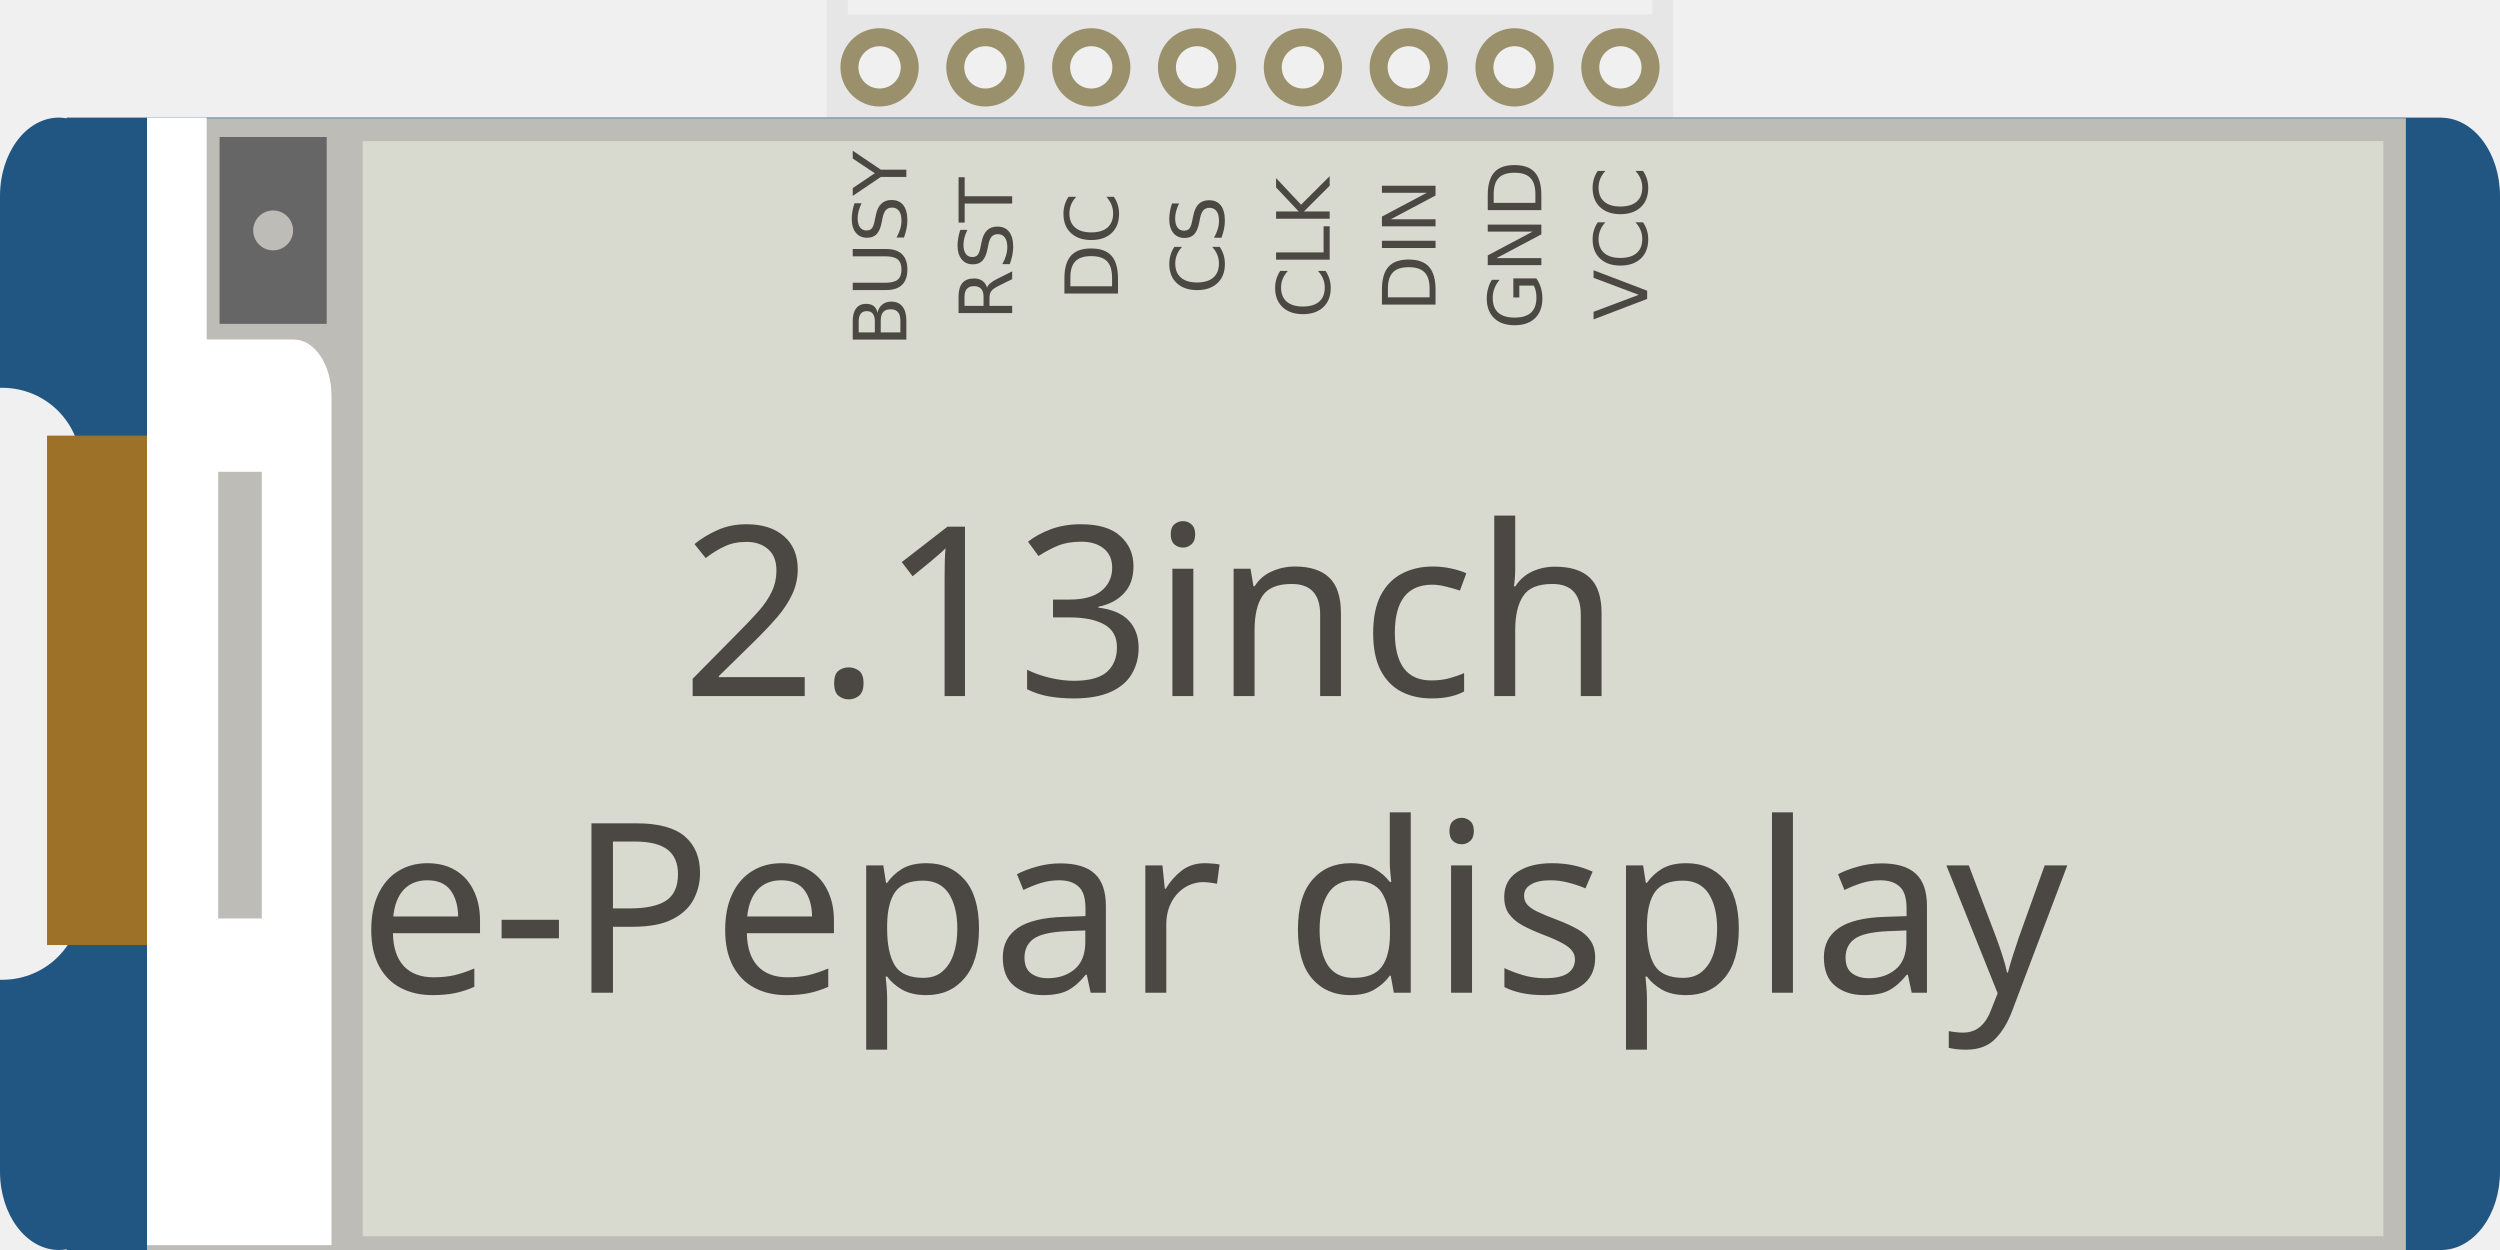
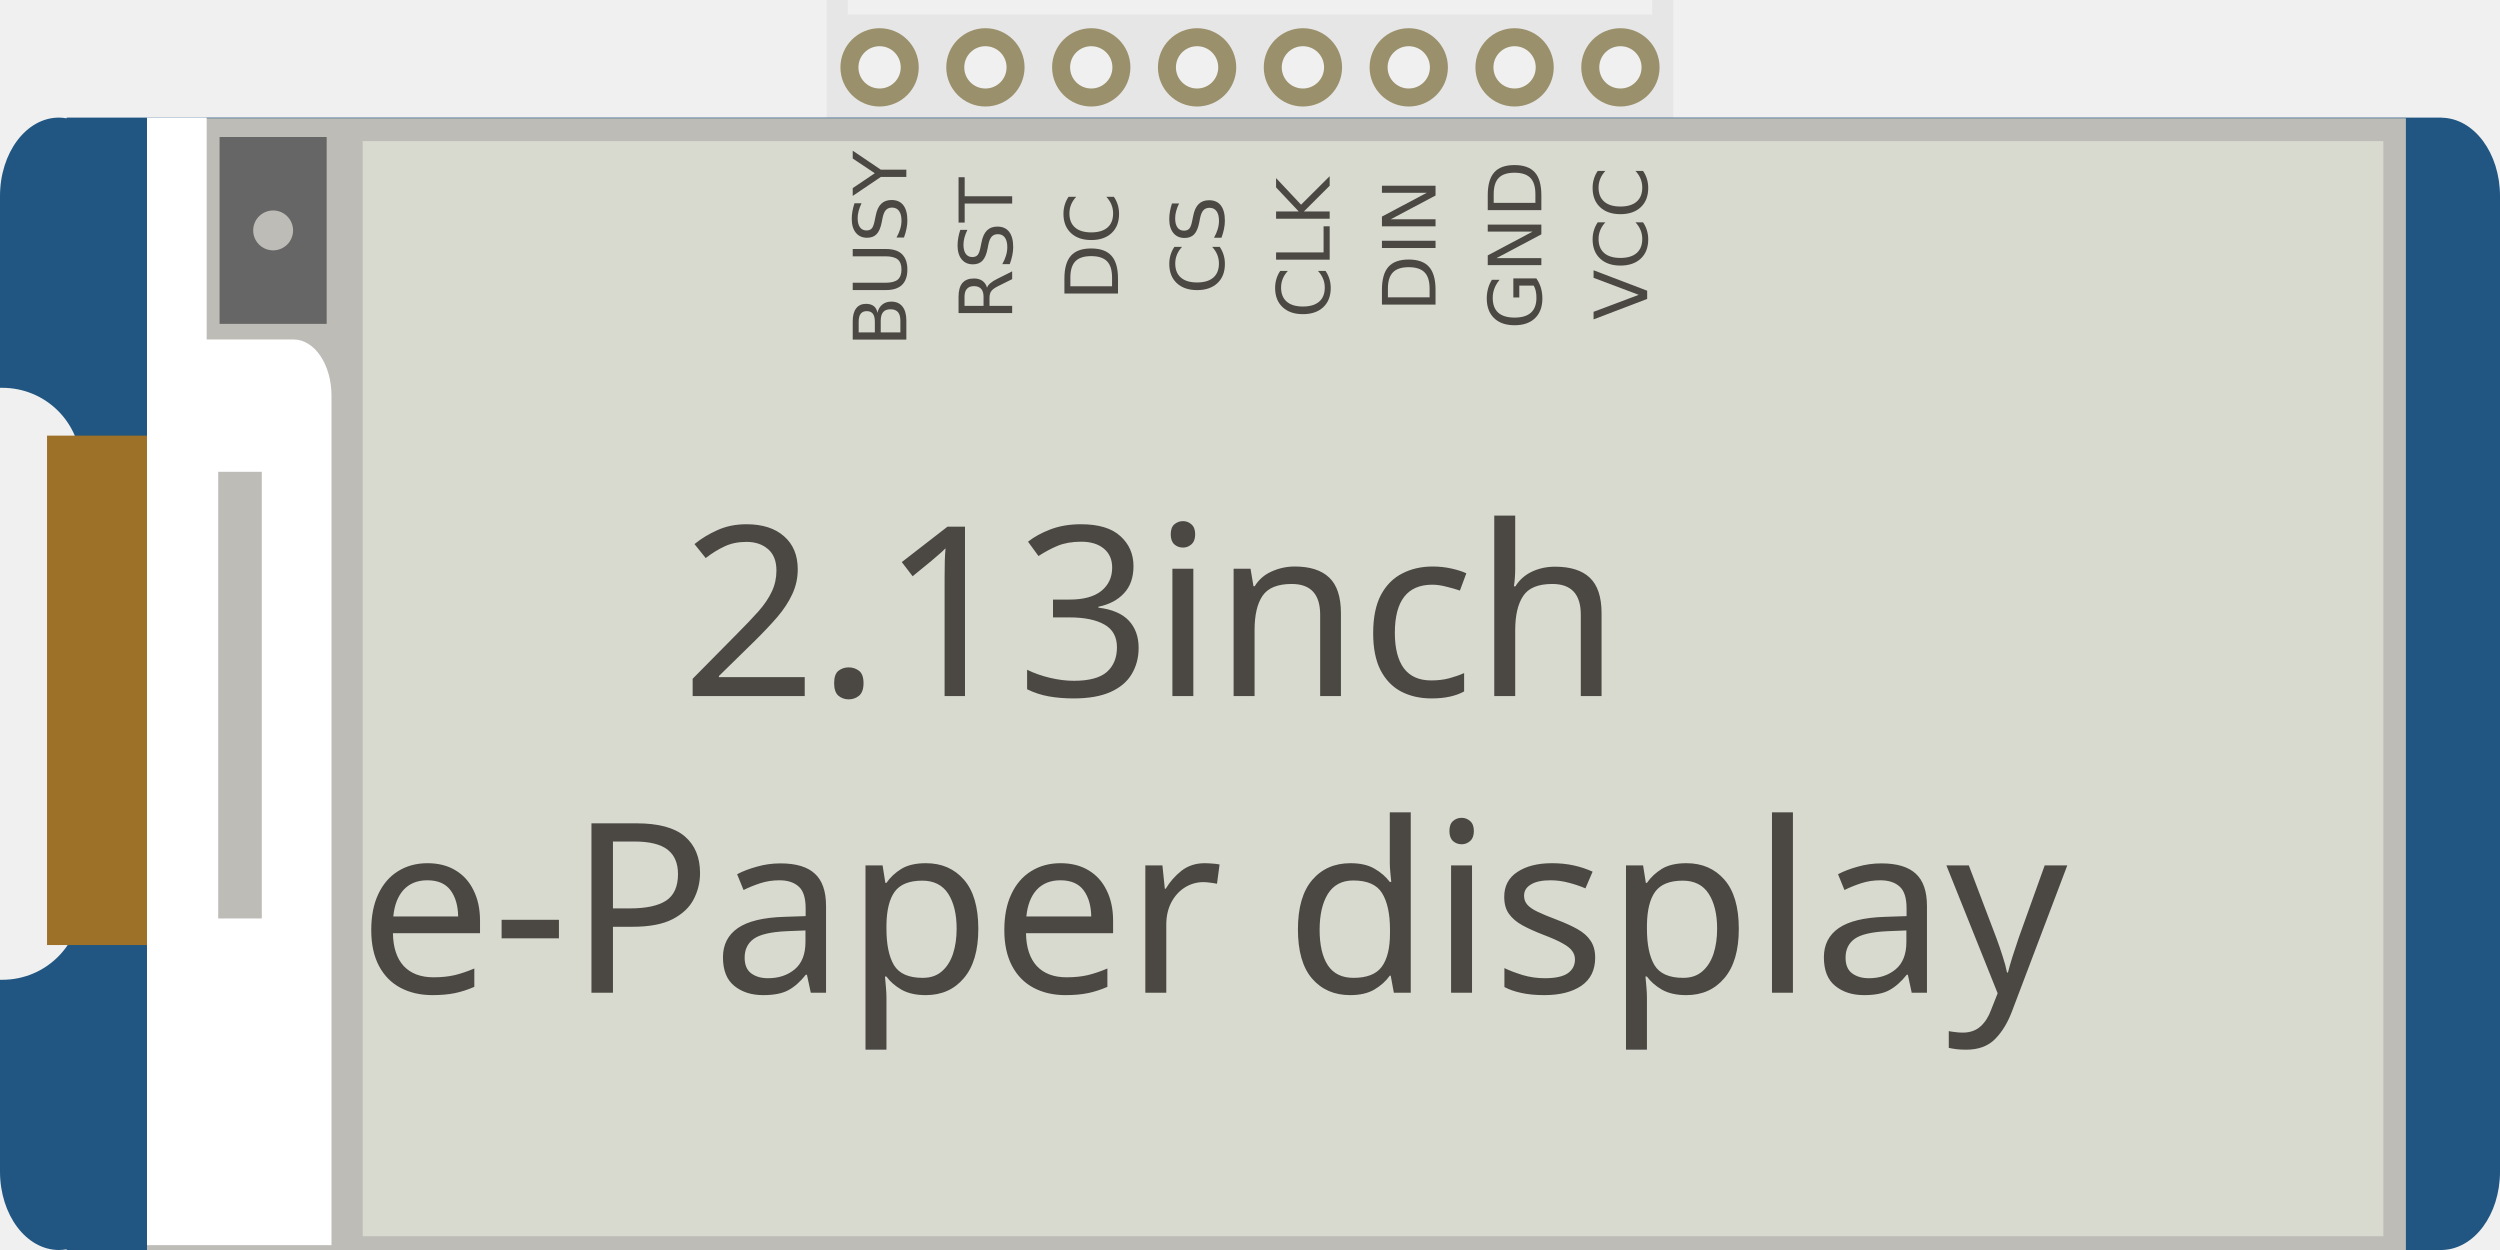
<svg xmlns="http://www.w3.org/2000/svg" width="60mm" height="30mm" viewBox="0 0 212.598 106.299" id="svg2" version="1.1">
  <defs id="defs4" />
  <g id="layer1" transform="translate(0,-946.063)">
    <path id="path8" d="m 70.299,962.427 72,0 0,-5.934 0,-9.201 0,-1.229 -1.797,0 0,1.229 -68.406,0 0,-1.229 -1.797,0 0,1.229 0,9.201 z m 2.699,-10.636 c 0,-2.4 3.602,-2.4 3.602,0 0,2.4 -3.602,2.4 -3.602,0 z m 9,0 c 0,-2.4 3.602,-2.4 3.602,0 0,2.4 -3.602,2.4 -3.602,0 z m 9,0 c 8.94e-4,-2.399 3.601,-2.399 3.602,0 8.95e-4,2.401 -3.602,2.401 -3.602,0 z m 9,0 c 8.93e-4,-2.399 3.601,-2.399 3.602,0 8.9e-4,2.401 -3.602,2.401 -3.602,0 z m 9,0 c 0,-2.4 3.602,-2.4 3.602,0 0,2.4 -3.602,2.4 -3.602,0 z m 9,0 c -9e-4,-2.401 3.602,-2.401 3.602,0 9e-4,2.401 -3.602,2.401 -3.602,0 z m 9,0 c -8.9e-4,-2.401 3.602,-2.401 3.602,0 9e-4,2.401 -3.602,2.401 -3.602,0 z m 9,0 c 0,-2.4 3.602,-2.4 3.602,0 0,2.4 -3.602,2.4 -3.602,0 z" style="fill:#e6e6e6;stroke:none;stroke-width:0" />
    <path style="opacity:1;fill:#205681;fill-opacity:1;stroke:none;stroke-width:0.72;stroke-linecap:round;stroke-linejoin:miter;stroke-miterlimit:4;stroke-dasharray:none;stroke-opacity:1" d="M 5.018 10 C 2.238 10 5.9211895e-16 12.979 0 16.678 L 0 32.979 L 0.189 32.979 C 3.9 32.979 6.887 35.957 6.887 39.656 L 6.887 43.441 L 30.715 43.441 L 30.715 63.799 L 6.887 63.799 L 6.887 76.643 C 6.887 80.342 3.9 83.32 0.189 83.32 L 0 83.32 L 0 99.623 C 0 103.322 2.238 106.299 5.018 106.299 C 5.238 106.299 5.453 106.276 5.666 106.24 L 5.676 106.299 L 15.658 106.299 L 30.715 106.299 L 46.469 106.299 L 167.447 106.299 L 197.955 106.299 L 201.973 106.299 L 205 106.299 L 207.58 106.299 L 207.643 106.299 C 210.393 106.254 212.598 103.298 212.598 99.627 L 212.598 78.773 L 212.598 63.799 L 212.598 43.441 L 212.598 24.982 L 212.598 16.684 C 212.598 13.013 210.393 10.056 207.643 10.01 L 207.643 10 L 207.58 10 L 201.973 10 L 201.973 10.002 L 197.955 10.002 L 197.955 10 L 46.469 10 L 30.715 10 L 15.658 10 L 5.676 10 L 5.666 10.062 C 5.453 10.027 5.238 10 5.018 10 z " transform="translate(-1.5258793e-5,946.063)" id="rect4183" />
    <rect style="opacity:1;fill:#9d7128;fill-opacity:1;stroke:none;stroke-width:1.772;stroke-linecap:round;stroke-linejoin:round;stroke-miterlimit:4;stroke-dasharray:none;stroke-opacity:1" id="rect4353" width="21.315" height="43.32" x="4" y="-1026.428" transform="scale(1,-1)" />
    <rect style="opacity:1;fill:#bdbcb7;fill-opacity:1;stroke:none;stroke-width:1.772;stroke-linecap:round;stroke-linejoin:round;stroke-miterlimit:4;stroke-dasharray:none;stroke-opacity:1" id="rect4351" width="192.095" height="96.243" x="12.5" y="-1052.362" transform="scale(1,-1)" />
    <path style="opacity:1;fill:#ffffff;fill-opacity:1;stroke:none;stroke-width:1.772;stroke-linecap:round;stroke-linejoin:round;stroke-miterlimit:4;stroke-dasharray:none;stroke-opacity:1" d="m 12.5,956.063 0,23.653 0,8.084 0,43.826 0,20.323 7.421,0 8.269,0 0,-20.323 0,-43.826 0,-8.084 c 0,-2.651 -1.439,-4.785 -3.227,-4.785 l -7.388,0 0,-18.868 -5.074,0 z m 6.056,30.121 3.706,0 0,37.982 -3.706,0 0,-37.982 z" id="rect4372" />
    <rect y="-1051.19" x="30.843" height="93.129" width="171.837" id="rect4398" style="opacity:1;fill:#d8d9cf;fill-opacity:1;stroke:none;stroke-width:1.772;stroke-linecap:round;stroke-linejoin:round;stroke-miterlimit:4;stroke-dasharray:none;stroke-opacity:1" transform="scale(1,-1)" />
    <text id="text4487" y="1005.253" x="116.249" style="font-style:normal;font-weight:normal;font-size:20.187px;line-height:125%;font-family:sans-serif;letter-spacing:0px;word-spacing:0px;fill:#4b4843;fill-opacity:1;stroke:none;stroke-width:1px;stroke-linecap:butt;stroke-linejoin:miter;stroke-opacity:1" xml:space="preserve">
      <tspan style="font-style:normal;font-variant:normal;font-weight:normal;font-stretch:normal;font-size:20.186px;line-height:125%;font-family:'Droid Sans';-inkscape-font-specification:'Droid Sans, Normal';text-align:center;writing-mode:lr-tb;text-anchor:middle;fill:#4b4843;fill-opacity:1" y="1005.253" x="116.249" id="tspan4489">2.13inch</tspan>
-       <tspan style="font-style:normal;font-variant:normal;font-weight:normal;font-stretch:normal;font-size:20.186px;line-height:125%;font-family:'Droid Sans';-inkscape-font-specification:'Droid Sans, Normal';text-align:center;writing-mode:lr-tb;text-anchor:middle;fill:#4b4843;fill-opacity:1" id="tspan4493" y="1030.486" x="116.249">e-Pepar display</tspan>
+       <tspan style="font-style:normal;font-variant:normal;font-weight:normal;font-stretch:normal;font-size:20.186px;line-height:125%;font-family:'Droid Sans';-inkscape-font-specification:'Droid Sans, Normal';text-align:center;writing-mode:lr-tb;text-anchor:middle;fill:#4b4843;fill-opacity:1" id="tspan4493" y="1030.486" x="116.249">e-Paper display</tspan>
    </text>
    <path style="opacity:1;fill:#666666;fill-opacity:1;stroke:none;stroke-width:0.72;stroke-linecap:round;stroke-linejoin:miter;stroke-miterlimit:4;stroke-dasharray:none;stroke-opacity:1" d="m 18.673,957.711 0,15.893 9.107,0 0,-15.893 -9.107,0 z m 4.555,6.25 a 1.696,1.696 0 0 1 1.695,1.697 1.696,1.696 0 0 1 -1.695,1.695 1.696,1.696 0 0 1 -1.697,-1.695 1.696,1.696 0 0 1 1.697,-1.697 z" id="rect4509" />
    <ellipse ry="2.565" rx="2.565" transform="scale(-1,-1)" id="connector15pin" connectorname="GND" cx="-137.799" cy="-951.791" style="fill:none;stroke:#9a916c;stroke-width:1.53" />
    <ellipse ry="2.565" rx="2.565" transform="scale(-1,-1)" id="connector14pin" connectorname="VCC" cx="-128.799" cy="-951.791" style="fill:none;stroke:#9a916c;stroke-width:1.53" />
    <ellipse ry="2.565" rx="2.565" transform="scale(-1,-1)" id="connector13pin" connectorname="SCL" cx="-119.799" cy="-951.791" style="fill:none;stroke:#9a916c;stroke-width:1.53" />
    <ellipse ry="2.565" rx="2.565" transform="scale(-1,-1)" id="connector12pin" connectorname="SDA" cx="-110.799" cy="-951.791" style="fill:none;stroke:#9a916c;stroke-width:1.53" />
    <ellipse ry="2.565" rx="2.565" transform="scale(-1,-1)" id="connector11pin" connectorname="SDO" cx="-101.799" cy="-951.791" style="fill:none;stroke:#9a916c;stroke-width:1.53" />
    <ellipse ry="2.565" rx="2.565" transform="scale(-1,-1)" id="connector10pin" connectorname="CS" cx="-92.799" cy="-951.791" style="fill:none;stroke:#9a916c;stroke-width:1.53" />
    <ellipse ry="2.565" rx="2.565" transform="scale(-1,-1)" id="connector9pin" connectorname="INT2" cx="-83.799" cy="-951.791" style="fill:none;stroke:#9a916c;stroke-width:1.53" />
    <ellipse ry="2.565" rx="2.565" transform="scale(-1,-1)" id="connector8pin" connectorname="INT1" cx="-74.799" cy="-951.791" style="fill:none;stroke:#9a916c;stroke-width:1.53" />
    <g id="g5610" transform="translate(0,-6.000001)" style="fill:#4b4843;fill-opacity:1">
      <g id="g4744-3" transform="matrix(0,-0.9025286,0.9025287,0,-1071.116,2167.75)" style="fill:#4b4843;fill-opacity:1">
        <path d="m 1315.66,1269.78 0,1.851 1.096,0 q 0.551,0 0.815,-0.227 0.267,-0.23 0.267,-0.7 0,-0.474 -0.267,-0.697 -0.264,-0.227 -0.815,-0.227 l -1.096,0 z m 0,-2.077 0,1.522 1.012,0 q 0.501,0 0.744,-0.186 0.247,-0.189 0.247,-0.575 0,-0.382 -0.247,-0.572 -0.244,-0.19 -0.744,-0.19 l -1.012,0 z m -0.683,-0.562 1.746,0 q 0.781,0 1.204,0.325 0.423,0.325 0.423,0.924 0,0.464 -0.216,0.738 -0.216,0.274 -0.636,0.342 0.504,0.108 0.781,0.453 0.281,0.342 0.281,0.856 0,0.677 -0.46,1.045 -0.46,0.369 -1.309,0.369 l -1.813,0 0,-5.051 z" style="font-style:normal;font-weight:normal;font-size:medium;line-height:125%;font-family:sans-serif;letter-spacing:0px;word-spacing:0px;fill:#4b4843;fill-opacity:1;stroke:none;stroke-width:1px;stroke-linecap:butt;stroke-linejoin:miter;stroke-opacity:1" id="path4675-4" />
        <path d="m 1319.649,1267.141 0.687,0 0,3.068 q 0,0.812 0.294,1.171 0.294,0.355 0.954,0.355 0.656,0 0.951,-0.355 0.294,-0.359 0.294,-1.171 l 0,-3.068 0.687,0 0,3.153 q 0,0.988 -0.49,1.492 -0.487,0.504 -1.441,0.504 -0.957,0 -1.448,-0.504 -0.487,-0.504 -0.487,-1.492 l 0,-3.153 z" style="font-style:normal;font-weight:normal;font-size:medium;line-height:125%;font-family:sans-serif;letter-spacing:0px;word-spacing:0px;fill:#4b4843;fill-opacity:1;stroke:none;stroke-width:1px;stroke-linecap:butt;stroke-linejoin:miter;stroke-opacity:1" id="path4677-4" />
        <path d="m 1327.829,1267.307 0,0.666 q -0.389,-0.186 -0.734,-0.277 -0.345,-0.091 -0.666,-0.091 -0.558,0 -0.863,0.216 -0.301,0.217 -0.301,0.616 0,0.335 0.2,0.507 0.203,0.169 0.764,0.274 l 0.413,0.085 q 0.764,0.145 1.127,0.514 0.365,0.365 0.365,0.981 0,0.734 -0.494,1.113 -0.491,0.379 -1.441,0.379 -0.359,0 -0.765,-0.081 -0.403,-0.081 -0.836,-0.24 l 0,-0.704 q 0.416,0.233 0.815,0.352 0.399,0.118 0.785,0.118 0.585,0 0.903,-0.23 0.318,-0.23 0.318,-0.656 0,-0.372 -0.23,-0.582 -0.227,-0.21 -0.748,-0.315 l -0.416,-0.081 q -0.764,-0.152 -1.106,-0.477 -0.342,-0.325 -0.342,-0.903 0,-0.67 0.47,-1.056 0.474,-0.386 1.302,-0.386 0.355,0 0.724,0.064 0.369,0.064 0.754,0.193 z" style="font-style:normal;font-weight:normal;font-size:medium;line-height:125%;font-family:sans-serif;letter-spacing:0px;word-spacing:0px;fill:#4b4843;fill-opacity:1;stroke:none;stroke-width:1px;stroke-linecap:butt;stroke-linejoin:miter;stroke-opacity:1" id="path4679-3" />
        <path d="m 1328.52,1267.141 0.734,0 1.401,2.077 1.39,-2.077 0.734,0 -1.786,2.646 0,2.405 -0.687,0 0,-2.405 -1.786,-2.646 z" style="font-style:normal;font-weight:normal;font-size:medium;line-height:125%;font-family:sans-serif;letter-spacing:0px;word-spacing:0px;fill:#4b4843;fill-opacity:1;stroke:none;stroke-width:1px;stroke-linecap:butt;stroke-linejoin:miter;stroke-opacity:1" id="path4681-8" />
      </g>
      <g id="g4750-9" transform="matrix(0,-0.9025286,0.9025287,0,-1073.075,2165.493)" style="fill:#4b4843;fill-opacity:1">
        <path d="m 1317.372,1281.966 q 0.22,0.074 0.426,0.318 0.21,0.244 0.419,0.67 l 0.694,1.38 -0.734,0 -0.646,-1.296 q -0.25,-0.507 -0.487,-0.673 -0.234,-0.166 -0.639,-0.166 l -0.744,0 0,2.135 -0.683,0 0,-5.051 1.543,0 q 0.866,0 1.292,0.362 0.426,0.362 0.426,1.093 0,0.477 -0.223,0.792 -0.22,0.315 -0.643,0.436 z m -1.712,-2.121 0,1.793 0.859,0 q 0.494,0 0.744,-0.227 0.254,-0.23 0.254,-0.673 0,-0.443 -0.254,-0.666 -0.25,-0.227 -0.744,-0.227 l -0.859,0 z" style="font-style:normal;font-weight:normal;font-size:medium;line-height:125%;font-family:sans-serif;letter-spacing:0px;word-spacing:0px;fill:#4b4843;fill-opacity:1;stroke:none;stroke-width:1px;stroke-linecap:butt;stroke-linejoin:miter;stroke-opacity:1" id="path4683-8" />
        <path d="m 1322.822,1279.449 0,0.666 q -0.389,-0.186 -0.734,-0.278 -0.345,-0.091 -0.666,-0.091 -0.558,0 -0.863,0.216 -0.301,0.216 -0.301,0.616 0,0.335 0.2,0.507 0.203,0.169 0.765,0.274 l 0.413,0.085 q 0.765,0.145 1.127,0.514 0.365,0.365 0.365,0.981 0,0.734 -0.494,1.113 -0.49,0.379 -1.441,0.379 -0.359,0 -0.764,-0.081 -0.403,-0.081 -0.836,-0.24 l 0,-0.704 q 0.416,0.233 0.815,0.352 0.399,0.118 0.785,0.118 0.585,0 0.903,-0.23 0.318,-0.23 0.318,-0.656 0,-0.372 -0.23,-0.582 -0.227,-0.21 -0.748,-0.315 l -0.416,-0.081 q -0.765,-0.152 -1.106,-0.477 -0.342,-0.325 -0.342,-0.903 0,-0.67 0.47,-1.056 0.474,-0.386 1.302,-0.386 0.355,0 0.724,0.064 0.369,0.064 0.754,0.193 z" style="font-style:normal;font-weight:normal;font-size:medium;line-height:125%;font-family:sans-serif;letter-spacing:0px;word-spacing:0px;fill:#4b4843;fill-opacity:1;stroke:none;stroke-width:1px;stroke-linecap:butt;stroke-linejoin:miter;stroke-opacity:1" id="path4685-8" />
        <path d="m 1323.506,1279.284 4.273,0 0,0.575 -1.793,0 0,4.476 -0.687,0 0,-4.476 -1.793,0 0,-0.575 z" style="font-style:normal;font-weight:normal;font-size:medium;line-height:125%;font-family:sans-serif;letter-spacing:0px;word-spacing:0px;fill:#4b4843;fill-opacity:1;stroke:none;stroke-width:1px;stroke-linecap:butt;stroke-linejoin:miter;stroke-opacity:1" id="path4687-0" />
      </g>
      <g id="g4755-4" transform="matrix(0,-0.9025286,0.9025287,0,-1074.791,2163.829)" style="fill:#4b4843;fill-opacity:1">
        <path d="m 1315.66,1291.72 0,3.928 0.826,0 q 1.045,0 1.529,-0.474 0.487,-0.474 0.487,-1.495 0,-1.015 -0.487,-1.485 -0.484,-0.474 -1.529,-0.474 l -0.826,0 z m -0.683,-0.562 1.404,0 q 1.468,0 2.155,0.612 0.687,0.609 0.687,1.908 0,1.306 -0.69,1.918 -0.69,0.612 -2.152,0.612 l -1.404,0 0,-5.051 z" style="font-style:normal;font-weight:normal;font-size:medium;line-height:125%;font-family:sans-serif;letter-spacing:0px;word-spacing:0px;fill:#4b4843;fill-opacity:1;stroke:none;stroke-width:1px;stroke-linecap:butt;stroke-linejoin:miter;stroke-opacity:1" id="path4689-5" />
        <path d="m 1324.091,1291.548 0,0.721 q -0.345,-0.321 -0.738,-0.48 -0.389,-0.159 -0.829,-0.159 -0.866,0 -1.326,0.531 -0.46,0.528 -0.46,1.529 0,0.998 0.46,1.529 0.46,0.528 1.326,0.528 0.44,0 0.829,-0.159 0.392,-0.159 0.738,-0.48 l 0,0.714 q -0.359,0.243 -0.761,0.365 -0.399,0.122 -0.846,0.122 -1.147,0 -1.807,-0.7 -0.66,-0.704 -0.66,-1.918 0,-1.218 0.66,-1.918 0.66,-0.704 1.807,-0.704 0.453,0 0.853,0.122 0.403,0.118 0.754,0.359 z" style="font-style:normal;font-weight:normal;font-size:medium;line-height:125%;font-family:sans-serif;letter-spacing:0px;word-spacing:0px;fill:#4b4843;fill-opacity:1;stroke:none;stroke-width:1px;stroke-linecap:butt;stroke-linejoin:miter;stroke-opacity:1" id="path4691-2" />
      </g>
      <g id="g4759-4" transform="matrix(0,-0.9025286,0.9025287,0,-1075.381,2163.275)" style="fill:#4b4843;fill-opacity:1">
        <path d="m 1318.759,1302.173 0,0.721 q -0.345,-0.321 -0.738,-0.48 -0.389,-0.159 -0.829,-0.159 -0.866,0 -1.326,0.531 -0.46,0.528 -0.46,1.529 0,0.998 0.46,1.529 0.46,0.528 1.326,0.528 0.44,0 0.829,-0.159 0.392,-0.159 0.738,-0.48 l 0,0.714 q -0.359,0.244 -0.761,0.365 -0.399,0.122 -0.846,0.122 -1.147,0 -1.806,-0.7 -0.66,-0.704 -0.66,-1.918 0,-1.218 0.66,-1.918 0.66,-0.704 1.806,-0.704 0.453,0 0.853,0.122 0.403,0.118 0.754,0.359 z" style="font-style:normal;font-weight:normal;font-size:medium;line-height:125%;font-family:sans-serif;letter-spacing:0px;word-spacing:0px;fill:#4b4843;fill-opacity:1;stroke:none;stroke-width:1px;stroke-linecap:butt;stroke-linejoin:miter;stroke-opacity:1" id="path4693-4" />
        <path d="m 1322.85,1301.949 0,0.666 q -0.389,-0.186 -0.734,-0.277 -0.345,-0.091 -0.666,-0.091 -0.558,0 -0.863,0.216 -0.301,0.216 -0.301,0.616 0,0.335 0.2,0.507 0.203,0.169 0.764,0.274 l 0.413,0.085 q 0.764,0.145 1.127,0.514 0.365,0.365 0.365,0.981 0,0.734 -0.494,1.113 -0.491,0.379 -1.441,0.379 -0.359,0 -0.765,-0.081 -0.403,-0.081 -0.836,-0.24 l 0,-0.704 q 0.416,0.233 0.815,0.352 0.399,0.118 0.785,0.118 0.585,0 0.903,-0.23 0.318,-0.23 0.318,-0.656 0,-0.372 -0.23,-0.582 -0.227,-0.21 -0.748,-0.315 l -0.416,-0.081 q -0.765,-0.152 -1.106,-0.477 -0.342,-0.325 -0.342,-0.903 0,-0.67 0.47,-1.056 0.474,-0.386 1.302,-0.386 0.355,0 0.724,0.064 0.369,0.064 0.754,0.193 z" style="font-style:normal;font-weight:normal;font-size:medium;line-height:125%;font-family:sans-serif;letter-spacing:0px;word-spacing:0px;fill:#4b4843;fill-opacity:1;stroke:none;stroke-width:1px;stroke-linecap:butt;stroke-linejoin:miter;stroke-opacity:1" id="path4695-9" />
      </g>
      <g id="g4763-0" transform="matrix(0,-0.9025286,0.9025287,0,-1074.197,2165.321)" style="fill:#4b4843;fill-opacity:1">
        <path d="m 1318.759,1310.833 0,0.721 q -0.345,-0.321 -0.738,-0.48 -0.389,-0.159 -0.829,-0.159 -0.866,0 -1.326,0.531 -0.46,0.528 -0.46,1.529 0,0.998 0.46,1.529 0.46,0.528 1.326,0.528 0.44,0 0.829,-0.159 0.392,-0.159 0.738,-0.48 l 0,0.714 q -0.359,0.244 -0.761,0.365 -0.399,0.122 -0.846,0.122 -1.147,0 -1.806,-0.7 -0.66,-0.704 -0.66,-1.918 0,-1.218 0.66,-1.918 0.66,-0.704 1.806,-0.704 0.453,0 0.853,0.122 0.403,0.118 0.754,0.359 z" style="font-style:normal;font-weight:normal;font-size:medium;line-height:125%;font-family:sans-serif;letter-spacing:0px;word-spacing:0px;fill:#4b4843;fill-opacity:1;stroke:none;stroke-width:1px;stroke-linecap:butt;stroke-linejoin:miter;stroke-opacity:1" id="path4697-4" />
        <path d="m 1319.822,1310.444 0.683,0 0,4.476 2.459,0 0,0.575 -3.143,0 0,-5.051 z" style="font-style:normal;font-weight:normal;font-size:medium;line-height:125%;font-family:sans-serif;letter-spacing:0px;word-spacing:0px;fill:#4b4843;fill-opacity:1;stroke:none;stroke-width:1px;stroke-linecap:butt;stroke-linejoin:miter;stroke-opacity:1" id="path4699-8" />
        <path d="m 1323.678,1310.444 0.683,0 0,2.135 2.267,-2.135 0.88,0 -2.507,2.355 2.686,2.696 -0.9,0 -2.426,-2.432 0,2.432 -0.683,0 0,-5.051 z" style="font-style:normal;font-weight:normal;font-size:medium;line-height:125%;font-family:sans-serif;letter-spacing:0px;word-spacing:0px;fill:#4b4843;fill-opacity:1;stroke:none;stroke-width:1px;stroke-linecap:butt;stroke-linejoin:miter;stroke-opacity:1" id="path4701-9" />
      </g>
      <g id="g4768-4" transform="matrix(0,-0.9025286,0.9025287,0,-1073.011,2164.77)" style="fill:#4b4843;fill-opacity:1">
        <path d="m 1315.66,1319.667 0,3.928 0.826,0 q 1.045,0 1.529,-0.474 0.487,-0.474 0.487,-1.495 0,-1.015 -0.487,-1.485 -0.484,-0.474 -1.529,-0.474 l -0.826,0 z m -0.683,-0.562 1.404,0 q 1.468,0 2.155,0.612 0.687,0.609 0.687,1.908 0,1.306 -0.69,1.918 -0.69,0.612 -2.152,0.612 l -1.404,0 0,-5.051 z" style="font-style:normal;font-weight:normal;font-size:medium;line-height:125%;font-family:sans-serif;letter-spacing:0px;word-spacing:0px;fill:#4b4843;fill-opacity:1;stroke:none;stroke-width:1px;stroke-linecap:butt;stroke-linejoin:miter;stroke-opacity:1" id="path4703-7" />
        <path d="m 1320.309,1319.105 0.683,0 0,5.051 -0.683,0 0,-5.051 z" style="font-style:normal;font-weight:normal;font-size:medium;line-height:125%;font-family:sans-serif;letter-spacing:0px;word-spacing:0px;fill:#4b4843;fill-opacity:1;stroke:none;stroke-width:1px;stroke-linecap:butt;stroke-linejoin:miter;stroke-opacity:1" id="path4705-1" />
        <path d="m 1322.352,1319.105 0.92,0 2.24,4.225 0,-4.225 0.663,0 0,5.051 -0.92,0 -2.24,-4.226 0,4.226 -0.663,0 0,-5.051 z" style="font-style:normal;font-weight:normal;font-size:medium;line-height:125%;font-family:sans-serif;letter-spacing:0px;word-spacing:0px;fill:#4b4843;fill-opacity:1;stroke:none;stroke-width:1px;stroke-linecap:butt;stroke-linejoin:miter;stroke-opacity:1" id="path4707-8" />
      </g>
      <g id="g4773-7" transform="matrix(0,-0.9025286,0.9025287,0,-1071.83,2166.264)" style="fill:#4b4843;fill-opacity:1">
        <path d="m 1318.421,1332.096 0,-1.357 -1.116,0 0,-0.562 1.793,0 0,2.168 q -0.396,0.281 -0.873,0.426 -0.477,0.142 -1.018,0.142 -1.184,0 -1.854,-0.69 -0.666,-0.694 -0.666,-1.928 0,-1.238 0.666,-1.928 0.67,-0.694 1.854,-0.694 0.494,0 0.937,0.122 0.447,0.122 0.822,0.359 l 0,0.727 q -0.379,-0.321 -0.805,-0.484 -0.426,-0.162 -0.896,-0.162 -0.927,0 -1.394,0.518 -0.463,0.518 -0.463,1.543 0,1.022 0.463,1.539 0.467,0.518 1.394,0.518 0.362,0 0.646,-0.061 0.284,-0.064 0.511,-0.196 z" style="font-style:normal;font-weight:normal;font-size:medium;line-height:125%;font-family:sans-serif;letter-spacing:0px;word-spacing:0px;fill:#4b4843;fill-opacity:1;stroke:none;stroke-width:1px;stroke-linecap:butt;stroke-linejoin:miter;stroke-opacity:1" id="path4709-2" />
        <path d="m 1320.349,1327.766 0.92,0 2.24,4.225 0,-4.225 0.663,0 0,5.051 -0.92,0 -2.24,-4.226 0,4.226 -0.663,0 0,-5.051 z" style="font-style:normal;font-weight:normal;font-size:medium;line-height:125%;font-family:sans-serif;letter-spacing:0px;word-spacing:0px;fill:#4b4843;fill-opacity:1;stroke:none;stroke-width:1px;stroke-linecap:butt;stroke-linejoin:miter;stroke-opacity:1" id="path4711-1" />
        <path d="m 1326.216,1328.327 0,3.928 0.826,0 q 1.045,0 1.529,-0.474 0.487,-0.474 0.487,-1.495 0,-1.015 -0.487,-1.485 -0.484,-0.474 -1.529,-0.474 l -0.826,0 z m -0.683,-0.561 1.404,0 q 1.468,0 2.155,0.612 0.687,0.609 0.687,1.908 0,1.306 -0.69,1.918 -0.69,0.612 -2.152,0.612 l -1.404,0 0,-5.051 z" style="font-style:normal;font-weight:normal;font-size:medium;line-height:125%;font-family:sans-serif;letter-spacing:0px;word-spacing:0px;fill:#4b4843;fill-opacity:1;stroke:none;stroke-width:1px;stroke-linecap:butt;stroke-linejoin:miter;stroke-opacity:1" id="path4713-0" />
      </g>
      <g id="g4778-8" transform="matrix(0,-0.9025286,0.9025287,0,-1070.647,2165.464)" style="fill:#4b4843;fill-opacity:1">
        <path d="m 1316.28,1341.477 -1.928,-5.051 0.714,0 1.6,4.253 1.603,-4.253 0.711,0 -1.925,5.051 -0.775,0 z" style="font-style:normal;font-weight:normal;font-size:medium;line-height:125%;font-family:sans-serif;letter-spacing:0px;word-spacing:0px;fill:#4b4843;fill-opacity:1;stroke:none;stroke-width:1px;stroke-linecap:butt;stroke-linejoin:miter;stroke-opacity:1" id="path4715-3" />
        <path d="m 1323.496,1336.815 0,0.721 q -0.345,-0.321 -0.738,-0.48 -0.389,-0.159 -0.829,-0.159 -0.866,0 -1.326,0.531 -0.46,0.528 -0.46,1.529 0,0.998 0.46,1.529 0.46,0.528 1.326,0.528 0.44,0 0.829,-0.159 0.392,-0.159 0.738,-0.48 l 0,0.714 q -0.359,0.244 -0.761,0.365 -0.399,0.122 -0.846,0.122 -1.147,0 -1.806,-0.7 -0.66,-0.704 -0.66,-1.918 0,-1.218 0.66,-1.918 0.66,-0.704 1.806,-0.704 0.453,0 0.853,0.122 0.403,0.118 0.754,0.359 z" style="font-style:normal;font-weight:normal;font-size:medium;line-height:125%;font-family:sans-serif;letter-spacing:0px;word-spacing:0px;fill:#4b4843;fill-opacity:1;stroke:none;stroke-width:1px;stroke-linecap:butt;stroke-linejoin:miter;stroke-opacity:1" id="path4717-8" />
        <path d="m 1328.34,1336.815 0,0.721 q -0.345,-0.321 -0.738,-0.48 -0.389,-0.159 -0.829,-0.159 -0.866,0 -1.326,0.531 -0.46,0.528 -0.46,1.529 0,0.998 0.46,1.529 0.46,0.528 1.326,0.528 0.44,0 0.829,-0.159 0.392,-0.159 0.738,-0.48 l 0,0.714 q -0.359,0.244 -0.761,0.365 -0.399,0.122 -0.846,0.122 -1.147,0 -1.807,-0.7 -0.66,-0.704 -0.66,-1.918 0,-1.218 0.66,-1.918 0.66,-0.704 1.807,-0.704 0.453,0 0.853,0.122 0.403,0.118 0.754,0.359 z" style="font-style:normal;font-weight:normal;font-size:medium;line-height:125%;font-family:sans-serif;letter-spacing:0px;word-spacing:0px;fill:#4b4843;fill-opacity:1;stroke:none;stroke-width:1px;stroke-linecap:butt;stroke-linejoin:miter;stroke-opacity:1" id="path4719-3" />
      </g>
    </g>
  </g>
</svg>
